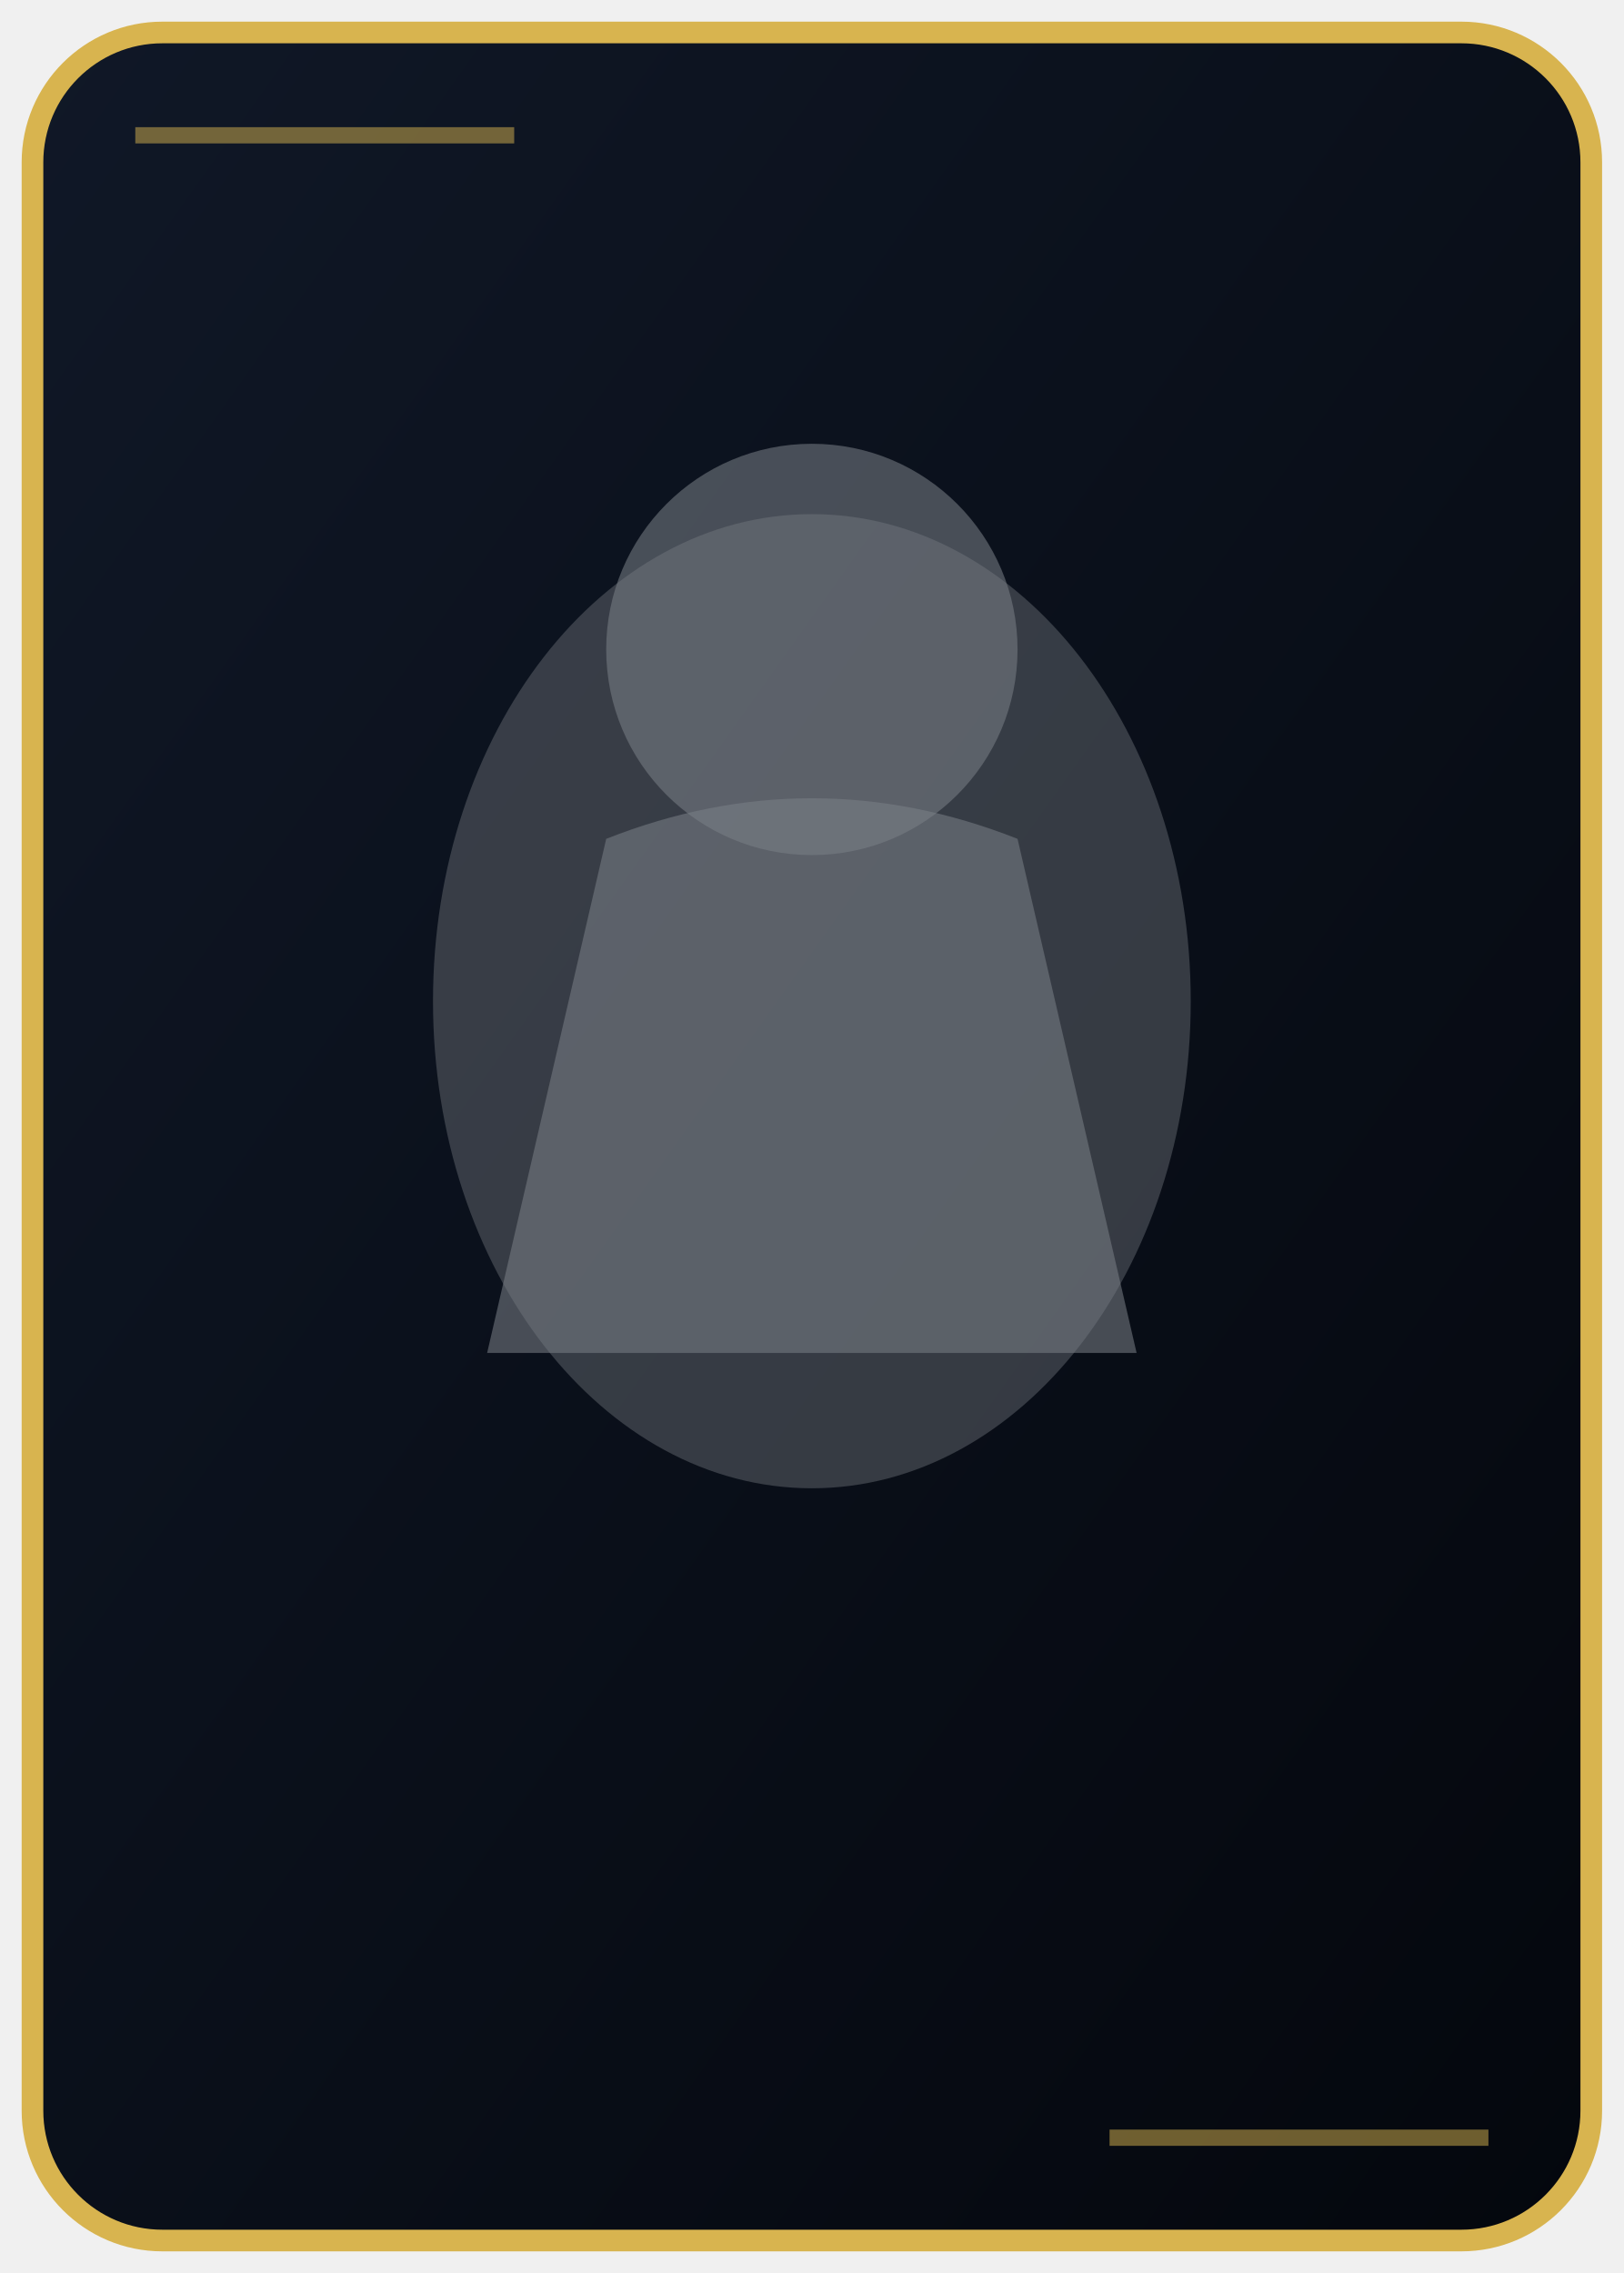
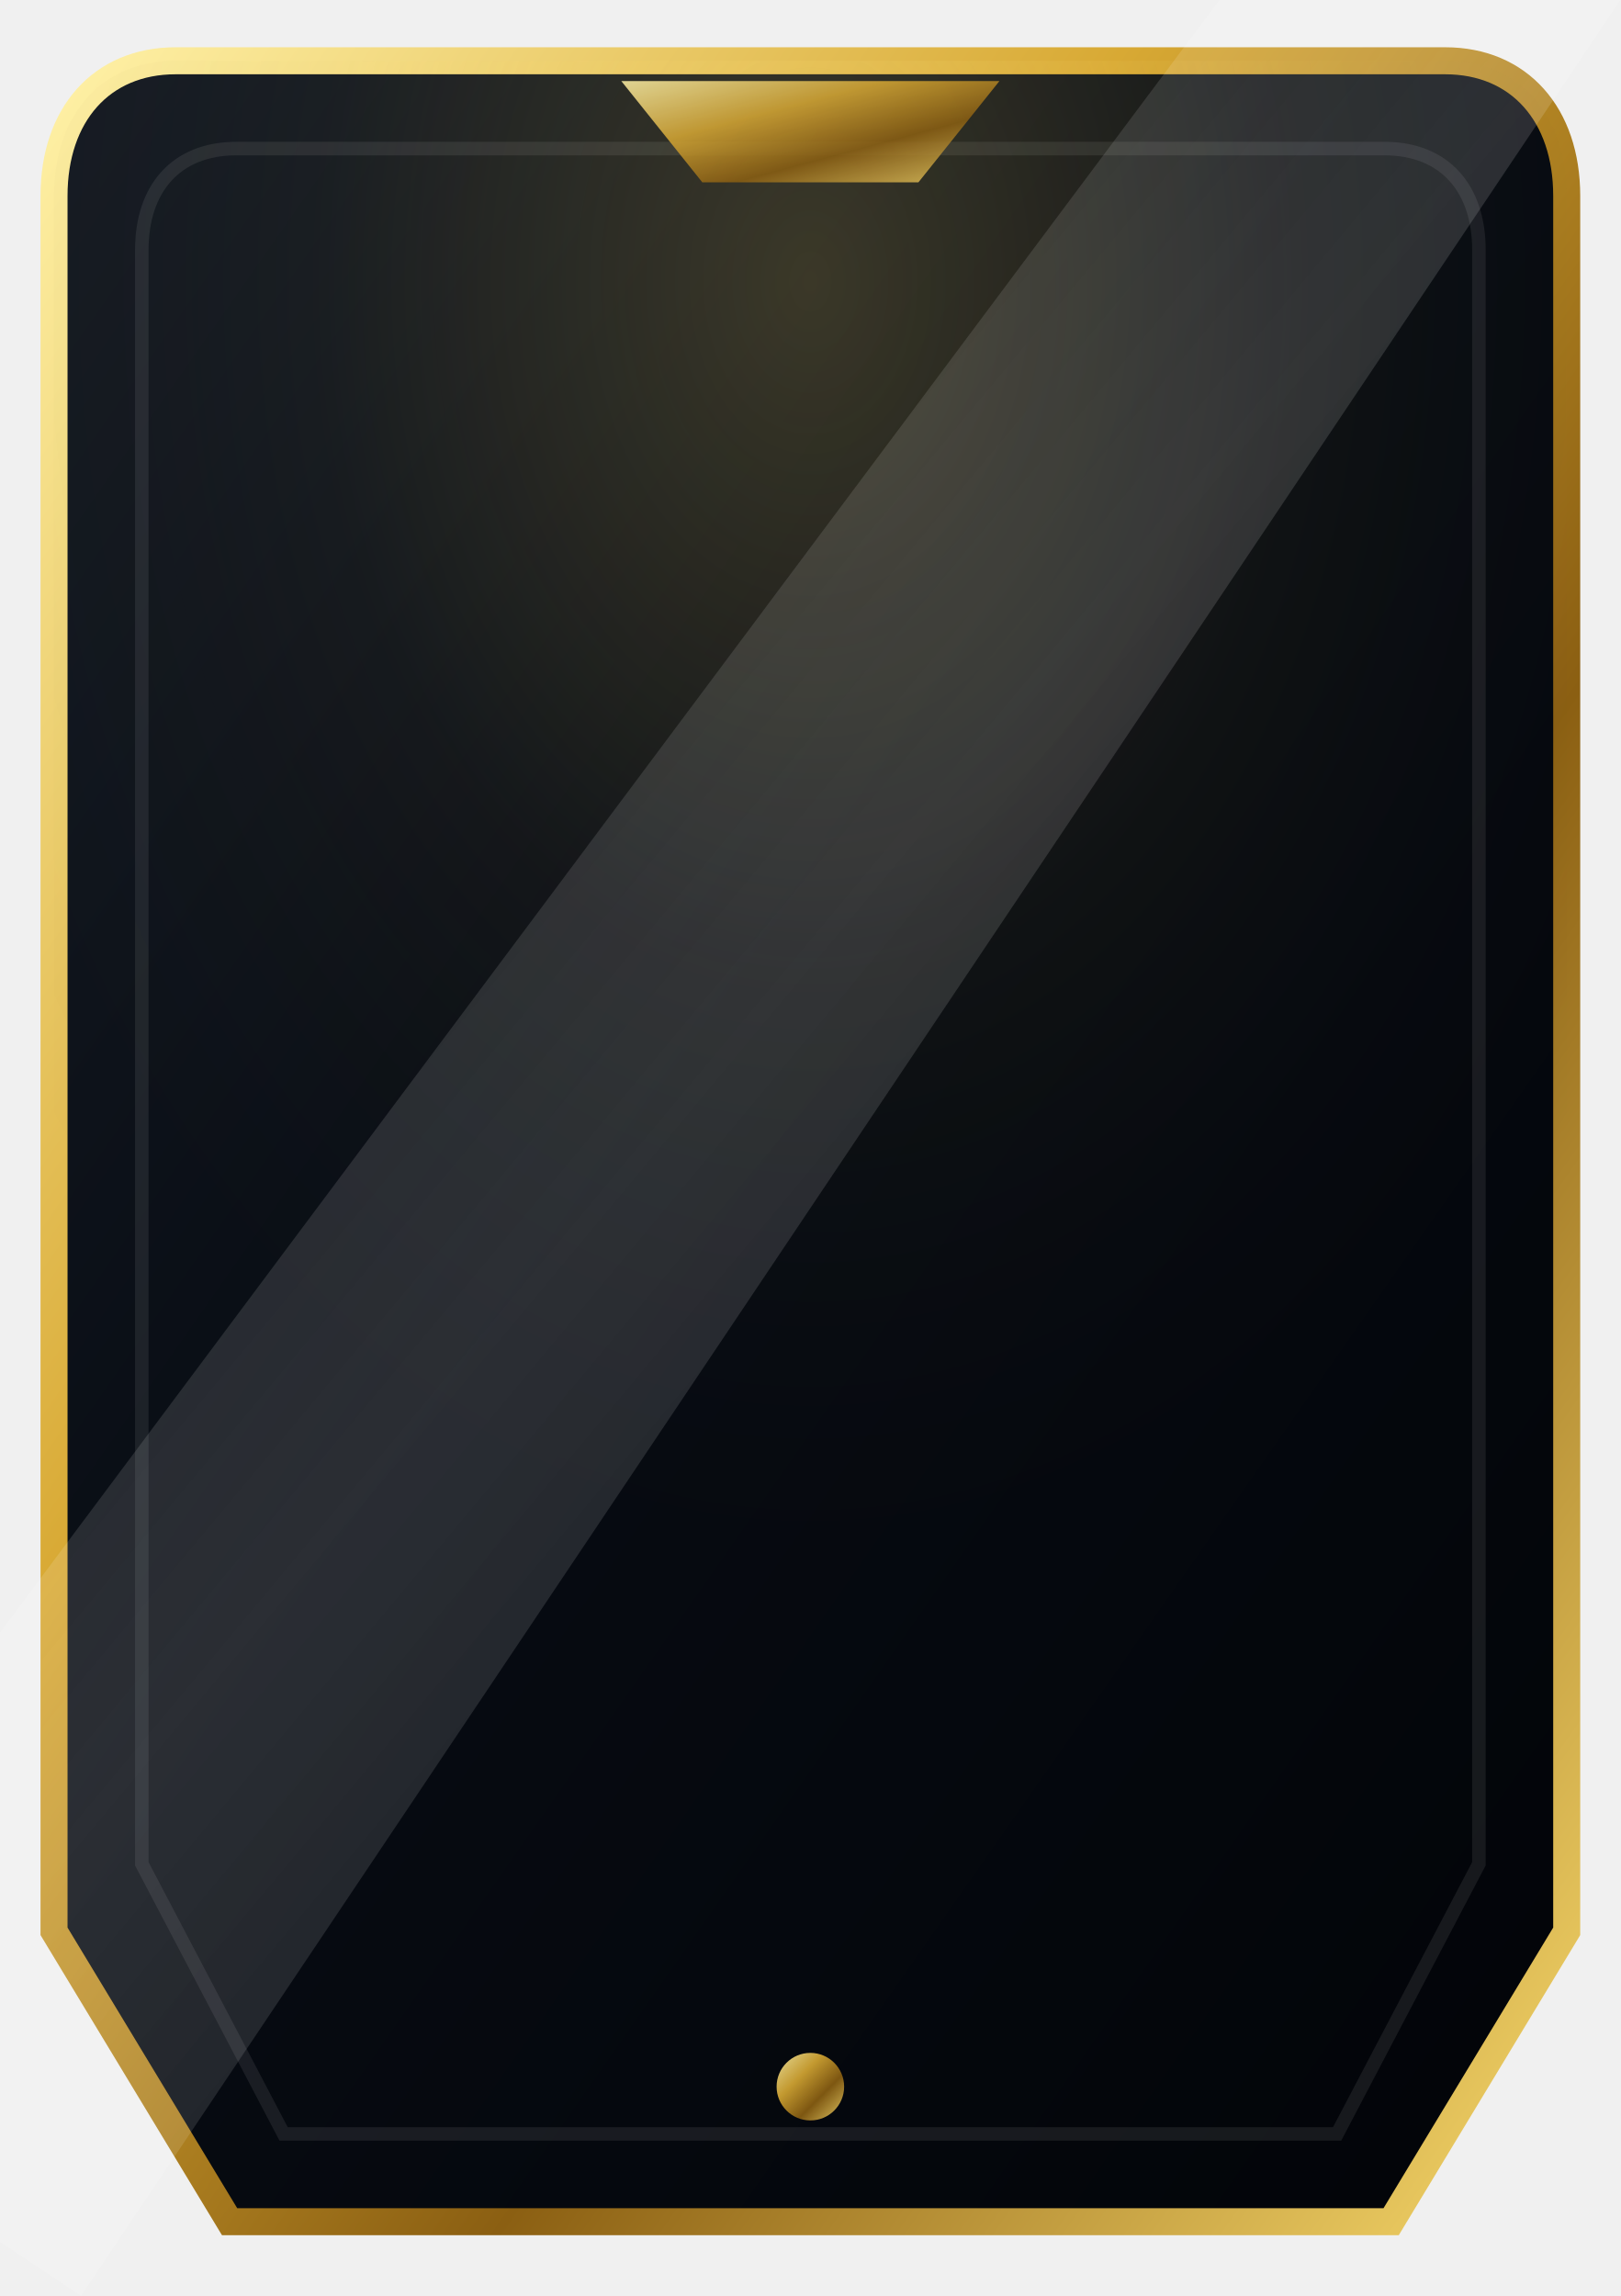
- <svg xmlns="http://www.w3.org/2000/svg" width="300" height="420" viewBox="0 0 300 420">
+ <svg xmlns="http://www.w3.org/2000/svg" viewBox="0 0 240 340" preserveAspectRatio="none">
  <defs>
    <linearGradient id="bg" x1="0" y1="0" x2="1" y2="1">
-       <stop offset="0%" stop-color="#101827" />
-       <stop offset="100%" stop-color="#04070d" />
+       <stop offset="0" stop-color="#151b24" />
+       <stop offset="0.45" stop-color="#070b12" />
+       <stop offset="1" stop-color="#020408" />
    </linearGradient>
+     <linearGradient id="gold" x1="0" y1="0" x2="1" y2="1">
+       <stop offset="0" stop-color="#fff1a6" />
+       <stop offset="0.35" stop-color="#d8a934" />
+       <stop offset="0.65" stop-color="#8b5f12" />
+       <stop offset="1" stop-color="#f6d76a" />
+     </linearGradient>
+     <linearGradient id="shine" x1="0" y1="0" x2="1" y2="1">
+       <stop offset="0" stop-color="#fff" stop-opacity="0" />
+       <stop offset="0.5" stop-color="#fff" stop-opacity="0.14" />
+       <stop offset="1" stop-color="#fff" stop-opacity="0" />
+     </linearGradient>
+     <radialGradient id="glow" cx="50%" cy="10%" r="65%">
+       <stop offset="0" stop-color="#f6d76a" stop-opacity="0.20" />
+       <stop offset="0.5" stop-color="#f6d76a" stop-opacity="0.04" />
+       <stop offset="1" stop-color="#000" stop-opacity="0" />
+     </radialGradient>
  </defs>
-   <rect x="6" y="6" width="288" height="408" rx="24" fill="url(#bg)" stroke="#d8b44f" stroke-width="4" />
-   <ellipse cx="150" cy="185" rx="70" ry="90" fill="#6c7178" opacity="0.45" />
-   <circle cx="150" cy="120" r="38" fill="#7a7f86" opacity="0.55" />
-   <path d="M112 155 Q150 140 188 155 L210 250 L90 250 Z" fill="#7a7f86" opacity="0.55" />
-   <path d="M25 25 L95 25" stroke="#d8b44f" stroke-width="3" opacity=".5" />
-   <path d="M205 395 L275 395" stroke="#d8b44f" stroke-width="3" opacity=".5" />
+   <path d="M26 9H214C225 9 232 17 232 29V286L206 329H34L8 286V29C8 17 15 9 26 9Z" fill="url(#bg)" stroke="url(#gold)" stroke-width="4" />
+   <path d="M35 22H205C214 22 219 28 219 37V276L198 316H42L21 276V37C21 28 26 22 35 22Z" fill="none" stroke="#fff" stroke-opacity="0.08" stroke-width="2" />
+   <path d="M26 9H214C225 9 232 17 232 29V286L206 329H34L8 286V29C8 17 15 9 26 9Z" fill="url(#glow)" />
+   <path d="M-45 302L194 -18H252L12 340Z" fill="url(#shine)" />
+   <path d="M92 12H148L136 27H104Z" fill="url(#gold)" opacity="0.85" />
+   <circle cx="120" cy="309" r="5" fill="url(#gold)" opacity="0.9" />
</svg>
